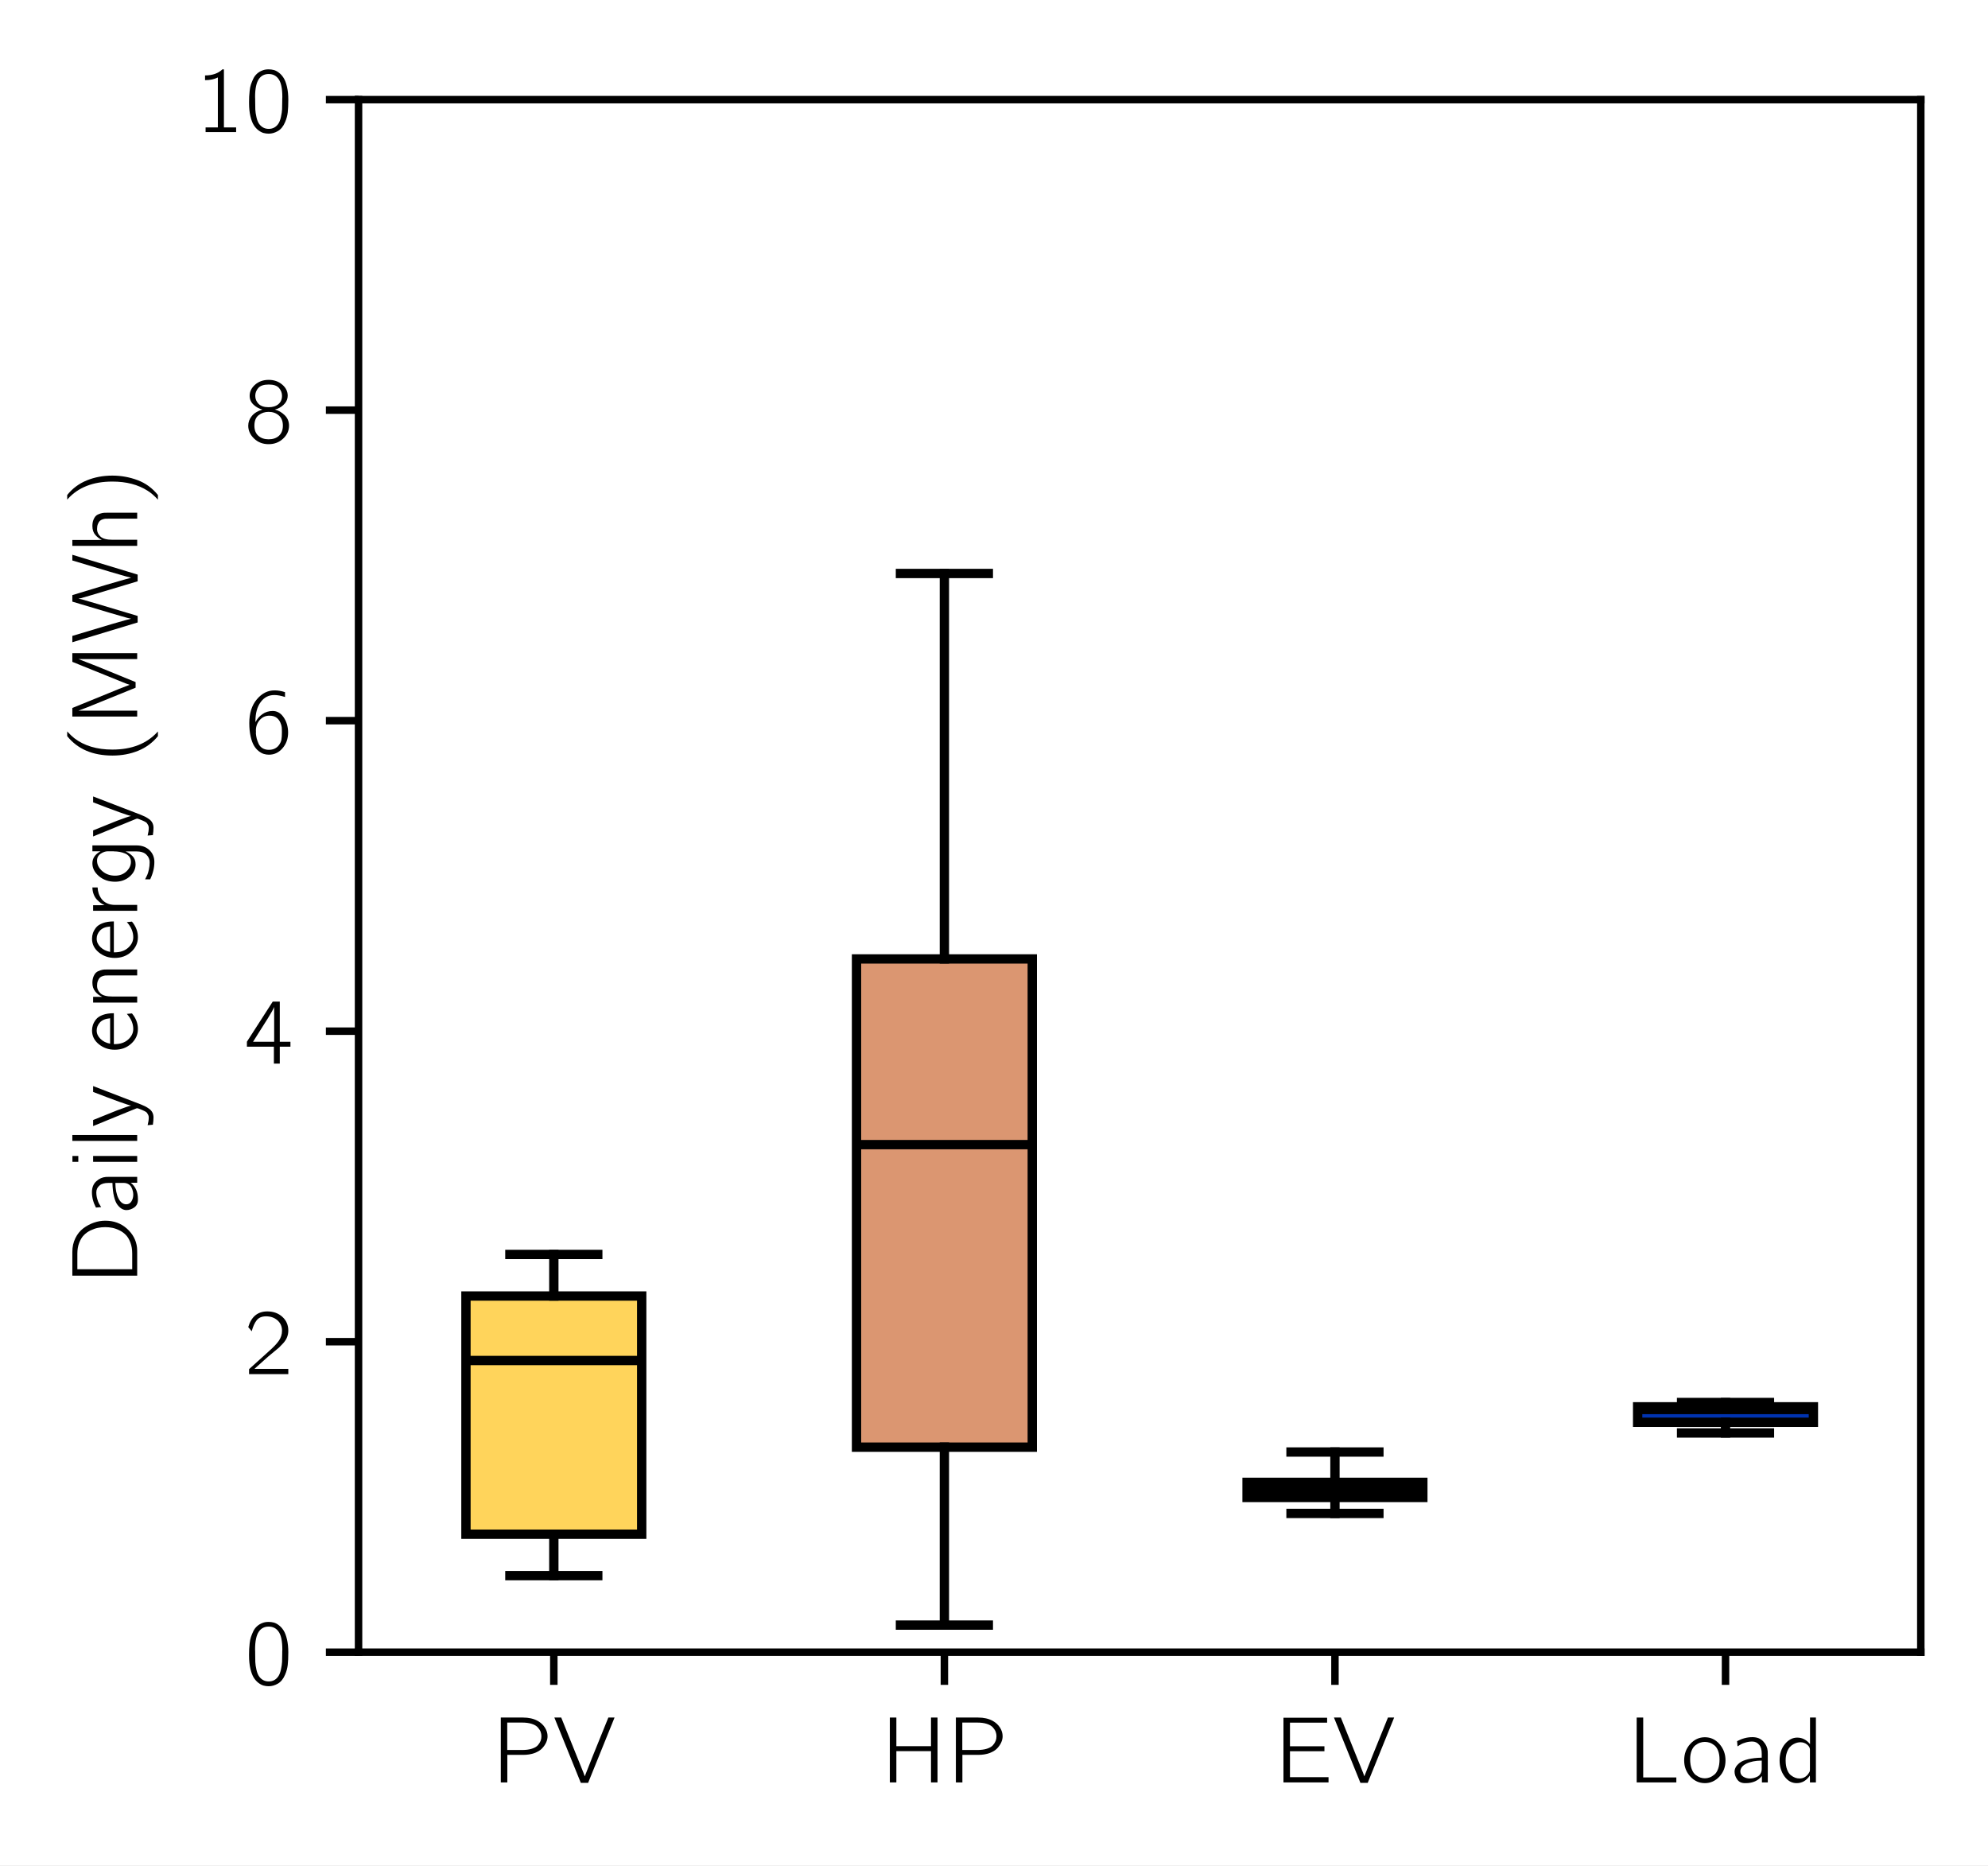
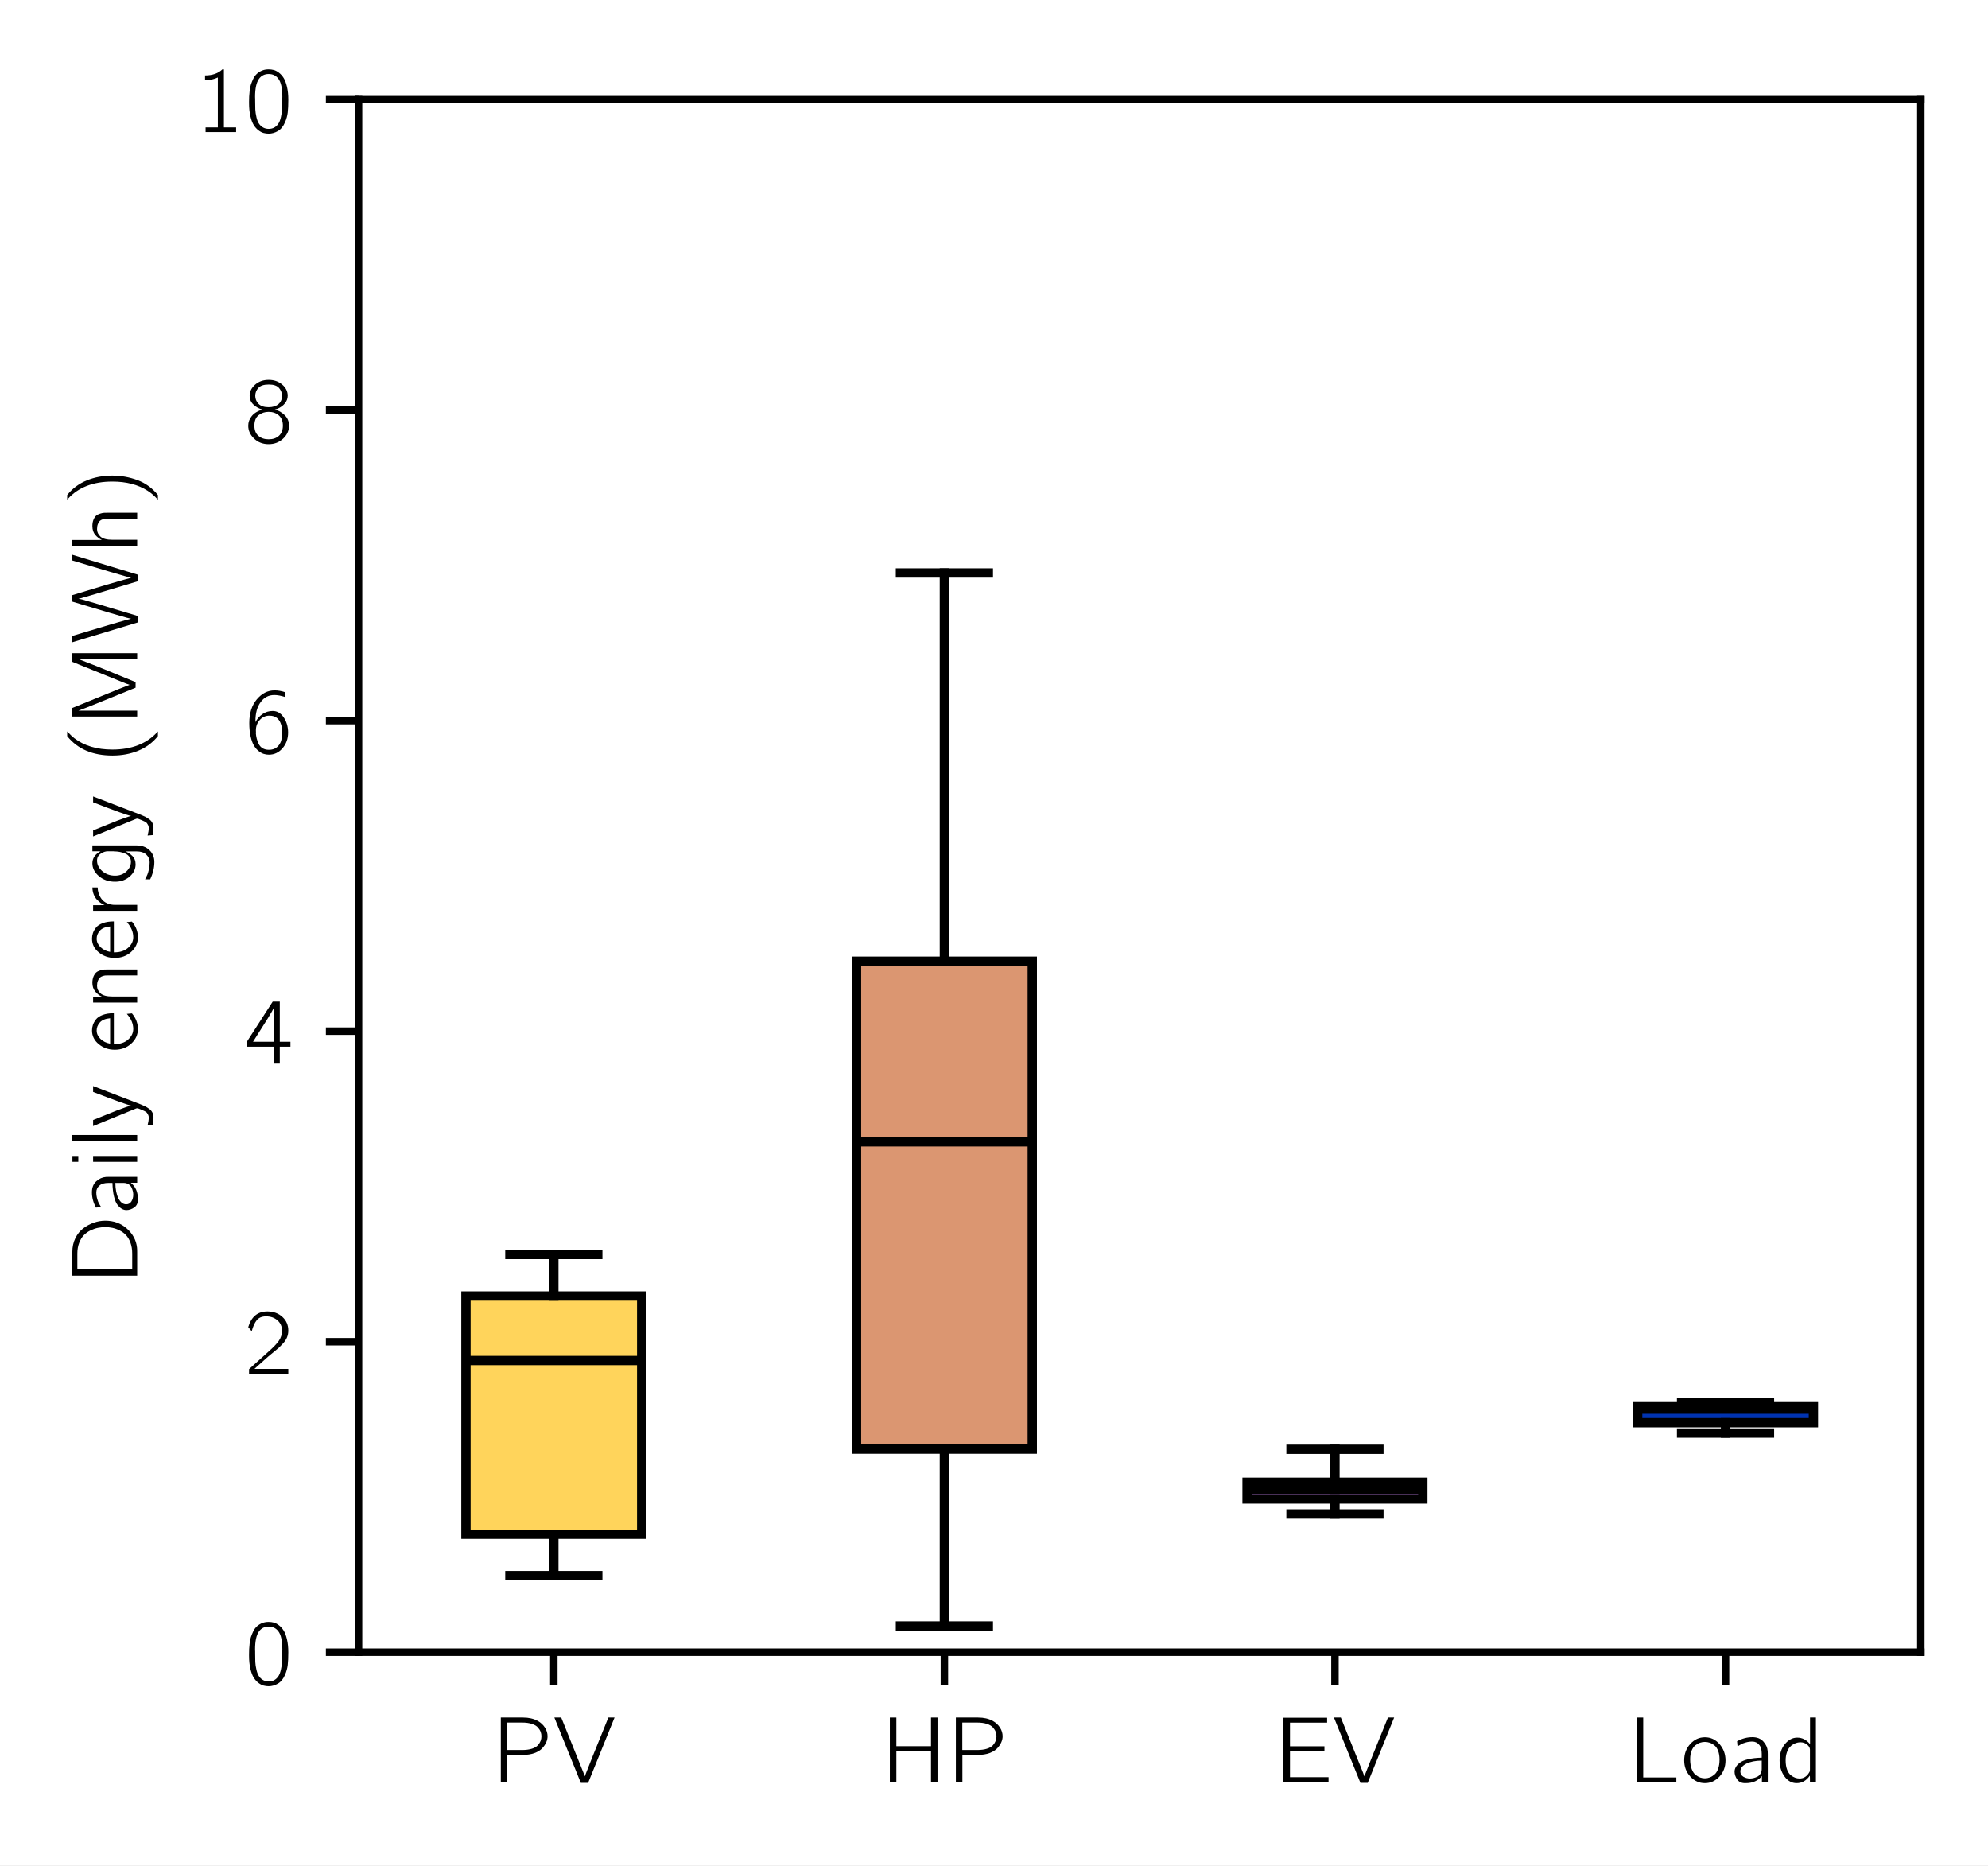
<svg xmlns="http://www.w3.org/2000/svg" xmlns:xlink="http://www.w3.org/1999/xlink" width="213.019pt" height="199.813pt" viewBox="0 0 213.019 199.813" version="1.1">
  <defs>
    <style type="text/css">*{stroke-linejoin: round; stroke-linecap: butt}</style>
  </defs>
  <g id="figure_1">
    <g id="patch_1">
      <path d="M 0 199.813  L 213.019 199.813  L 213.019 0  L 0 0  z " style="fill: #ffffff" />
    </g>
    <g id="axes_1">
      <g id="patch_2">
        <path d="M 38.419 176.994  L 205.819 176.994  L 205.819 10.674  L 38.419 10.674  z " style="fill: #ffffff" />
      </g>
      <g id="matplotlib.axis_1">
        <g id="xtick_1">
          <g id="line2d_1">
            <defs>
-               <path id="mfce9566a0a" d="M 0 0  L 0 3.5  " style="stroke: #000000; stroke-width: 0.8" />
+               <path id="mc4c1a1d834" d="M 0 0  L 0 3.5  " style="stroke: #000000; stroke-width: 0.8" />
            </defs>
            <g>
-               <use xlink:href="#mfce9566a0a" x="59.344" y="176.994" style="stroke: #000000; stroke-width: 0.8" />
+               <use xlink:href="#mc4c1a1d834" x="59.344" y="176.994" style="stroke: #000000; stroke-width: 0.8" />
            </g>
          </g>
          <g id="text_1">
            <g transform="translate(52.68125 190.9427) scale(0.1 -0.1)">
              <defs>
                <path id="CMUBright-Roman-50" d="M 628 0  L 628 4447  L 2150 4447  Q 2738 4447 3156 4219  Q 3475 4041 3654 3758  Q 3834 3475 3834 3163  Q 3834 2956 3740 2745  Q 3647 2534 3462 2336  Q 3278 2138 2937 2013  Q 2597 1888 2163 1888  L 1075 1888  L 1075 0  L 628 0  z M 1069 2222  L 2081 2222  Q 2478 2222 2759 2311  Q 3041 2400 3172 2553  Q 3303 2706 3358 2850  Q 3413 2994 3413 3163  Q 3413 3322 3358 3469  Q 3303 3616 3168 3769  Q 3034 3922 2756 4012  Q 2478 4103 2081 4103  L 1069 4103  L 1069 2222  z " transform="scale(0.015625)" />
                <path id="CMUBright-Roman-56" d="M 91 4447  L 563 4447  L 2094 647  L 2175 416  L 2731 1825  L 3794 4447  L 4219 4447  L 2406 -31  L 1906 -31  L 91 4447  z " transform="scale(0.015625)" />
              </defs>
              <use xlink:href="#CMUBright-Roman-50" />
              <use xlink:href="#CMUBright-Roman-56" x="65.771" />
            </g>
          </g>
        </g>
        <g id="xtick_2">
          <g id="line2d_2">
            <g>
-               <use xlink:href="#mfce9566a0a" x="101.194" y="176.994" style="stroke: #000000; stroke-width: 0.8" />
+               <use xlink:href="#mc4c1a1d834" x="101.194" y="176.994" style="stroke: #000000; stroke-width: 0.8" />
            </g>
          </g>
          <g id="text_2">
            <g transform="translate(94.36797 190.9427) scale(0.1 -0.1)">
              <defs>
                <path id="CMUBright-Roman-48" d="M 628 0  L 628 4447  L 1075 4447  L 1075 2484  L 3450 2484  L 3450 4447  L 3897 4447  L 3897 0  L 3450 0  L 3450 2144  L 1075 2144  L 1075 0  L 628 0  z " transform="scale(0.015625)" />
              </defs>
              <use xlink:href="#CMUBright-Roman-48" />
              <use xlink:href="#CMUBright-Roman-50" x="70.752" />
            </g>
          </g>
        </g>
        <g id="xtick_3">
          <g id="line2d_3">
            <g>
-               <use xlink:href="#mfce9566a0a" x="143.044" y="176.994" style="stroke: #000000; stroke-width: 0.8" />
+               <use xlink:href="#mc4c1a1d834" x="143.044" y="176.994" style="stroke: #000000; stroke-width: 0.8" />
            </g>
          </g>
          <g id="text_3">
            <g transform="translate(136.5445 190.9427) scale(0.1 -0.1)">
              <defs>
                <path id="CMUBright-Roman-45" d="M 628 0  L 628 4434  L 3622 4434  L 3622 4097  L 1075 4097  L 1075 2478  L 3438 2478  L 3438 2138  L 1075 2138  L 1075 359  L 3719 359  L 3719 0  L 628 0  z " transform="scale(0.015625)" />
              </defs>
              <use xlink:href="#CMUBright-Roman-45" />
              <use xlink:href="#CMUBright-Roman-56" x="62.5" />
            </g>
          </g>
        </g>
        <g id="xtick_4">
          <g id="line2d_4">
            <g>
-               <use xlink:href="#mfce9566a0a" x="184.894" y="176.994" style="stroke: #000000; stroke-width: 0.8" />
+               <use xlink:href="#mc4c1a1d834" x="184.894" y="176.994" style="stroke: #000000; stroke-width: 0.8" />
            </g>
          </g>
          <g id="text_4">
            <g transform="translate(174.3938 190.9427) scale(0.1 -0.1)">
              <defs>
                <path id="CMUBright-Roman-4c" d="M 628 0  L 628 4447  L 1075 4447  L 1075 341  L 3347 341  L 3347 0  L 628 0  z " transform="scale(0.015625)" />
                <path id="CMUBright-Roman-6f" d="M 256 1509  Q 256 2181 675 2639  Q 1094 3097 1678 3097  Q 2272 3097 2681 2626  Q 3091 2156 3091 1509  Q 3091 838 2669 394  Q 2247 -50 1678 -50  Q 1091 -50 673 406  Q 256 863 256 1509  z M 666 1588  Q 666 1191 772 916  Q 878 641 1047 512  Q 1216 384 1369 332  Q 1522 281 1678 281  Q 1844 281 2006 342  Q 2169 403 2330 537  Q 2491 672 2586 937  Q 2681 1203 2681 1569  Q 2681 1916 2586 2164  Q 2491 2413 2330 2541  Q 2169 2669 2006 2723  Q 1844 2778 1676 2778  Q 1509 2778 1346 2723  Q 1184 2669 1023 2544  Q 863 2419 764 2173  Q 666 1928 666 1588  z " transform="scale(0.015625)" />
                <path id="CMUBright-Roman-61" d="M 353 738  Q 353 897 436 1047  Q 519 1197 708 1347  Q 897 1497 1284 1590  Q 1672 1684 2216 1697  L 2216 1966  Q 2216 2381 2041 2578  Q 1856 2803 1569 2803  Q 1331 2803 1107 2736  Q 884 2669 811 2623  Q 738 2578 556 2472  L 525 2828  Q 1044 3103 1575 3103  Q 2056 3103 2326 2806  Q 2597 2509 2625 2144  L 2631 1925  L 2631 0  L 2228 0  L 2228 441  Q 1834 -50 1116 -50  Q 1113 -50 1106 -50  L 1063 -50  Q 709 -50 531 206  Q 353 463 353 738  z M 750 750  Q 750 519 951 394  Q 1153 269 1409 269  Q 1525 269 1645 297  Q 1766 325 1903 389  Q 2041 453 2128 595  Q 2216 738 2216 928  L 2216 1497  Q 1569 1491 1159 1286  Q 750 1081 750 750  z " transform="scale(0.015625)" />
                <path id="CMUBright-Roman-64" d="M 294 1509  Q 294 2188 659 2630  Q 1025 3072 1503 3072  Q 2016 3072 2381 2625  L 2381 4447  L 2784 4447  L 2784 0  L 2375 0  L 2375 269  L 2369 469  Q 2016 -50 1459 -50  Q 966 -50 630 412  Q 294 875 294 1509  z M 709 1509  Q 709 1138 809 877  Q 909 616 1065 494  Q 1222 372 1369 320  Q 1516 269 1663 269  Q 2022 269 2259 581  Q 2278 613 2303 652  Q 2328 691 2339 706  Q 2350 722 2359 751  Q 2369 781 2372 815  Q 2375 850 2375 903  L 2375 2253  Q 2375 2438 2179 2595  Q 1984 2753 1722 2753  Q 1619 2753 1503 2726  Q 1388 2700 1241 2620  Q 1094 2541 983 2412  Q 872 2284 790 2046  Q 709 1809 709 1509  z " transform="scale(0.015625)" />
              </defs>
              <use xlink:href="#CMUBright-Roman-4c" />
              <use xlink:href="#CMUBright-Roman-6f" x="56.689" />
              <use xlink:href="#CMUBright-Roman-61" x="109.18" />
              <use xlink:href="#CMUBright-Roman-64" x="158.35" />
            </g>
          </g>
        </g>
      </g>
      <g id="matplotlib.axis_2">
        <g id="ytick_1">
          <g id="line2d_5">
            <defs>
-               <path id="m0d4b3beeb0" d="M 0 0  L -3.5 0  " style="stroke: #000000; stroke-width: 0.8" />
+               <path id="m0370480f74" d="M 0 0  L -3.5 0  " style="stroke: #000000; stroke-width: 0.8" />
            </defs>
            <g>
-               <use xlink:href="#m0d4b3beeb0" x="38.419" y="176.994" style="stroke: #000000; stroke-width: 0.8" />
+               <use xlink:href="#m0370480f74" x="38.419" y="176.994" style="stroke: #000000; stroke-width: 0.8" />
            </g>
          </g>
          <g id="text_5">
            <g transform="translate(26.17031 180.4684) scale(0.1 -0.1)">
              <defs>
                <path id="CMUBright-Roman-30" d="M 331 1984  L 331 2088  Q 331 2294 339 2439  Q 347 2584 372 2831  Q 397 3078 461 3267  Q 525 3456 620 3657  Q 716 3859 880 4006  Q 1044 4153 1259 4231  Q 1444 4303 1678 4300  Q 1856 4300 2025 4256  Q 2194 4213 2380 4070  Q 2566 3928 2703 3708  Q 2841 3488 2931 3103  Q 3022 2719 3022 2216  Q 3022 1684 2983 1348  Q 2944 1013 2803 684  Q 2619 250 2308 70  Q 1997 -109 1678 -109  Q 1500 -109 1329 -64  Q 1159 -19 973 122  Q 788 263 650 483  Q 513 703 422 1090  Q 331 1478 331 1984  z M 744 2413  Q 744 2375 747 2326  Q 750 2278 750 2272  L 750 2150  Q 750 1778 759 1548  Q 769 1319 839 1014  Q 909 709 1038 538  Q 1288 219 1678 219  Q 2088 219 2328 556  Q 2450 728 2517 1036  Q 2584 1344 2595 1567  Q 2606 1791 2606 2163  L 2606 2272  Q 2606 2278 2609 2323  Q 2613 2369 2613 2406  Q 2613 3303 2338 3659  Q 2100 3978 1678 3981  Q 1244 3981 1006 3641  Q 744 3263 744 2413  z " transform="scale(0.015625)" />
              </defs>
              <use xlink:href="#CMUBright-Roman-30" />
            </g>
          </g>
        </g>
        <g id="ytick_2">
          <g id="line2d_6">
            <g>
-               <use xlink:href="#m0d4b3beeb0" x="38.419" y="143.73" style="stroke: #000000; stroke-width: 0.8" />
+               <use xlink:href="#m0370480f74" x="38.419" y="143.73" style="stroke: #000000; stroke-width: 0.8" />
            </g>
          </g>
          <g id="text_6">
            <g transform="translate(26.17031 147.2044) scale(0.1 -0.1)">
              <defs>
                <path id="CMUBright-Roman-32" d="M 275 3225  Q 594 4300 1588 4300  L 1594 4300  Q 2216 4294 2619 3923  Q 3022 3553 3022 2988  Q 3022 2744 2937 2530  Q 2853 2316 2668 2114  Q 2484 1913 2384 1820  Q 2284 1728 2059 1550  Q 1753 1300 1640 1203  Q 1528 1106 697 359  L 3022 359  L 3022 0  L 331 0  L 331 341  L 1684 1563  Q 2144 1966 2367 2278  Q 2591 2591 2591 2981  Q 2591 3416 2278 3689  Q 1966 3963 1497 3963  Q 1069 3963 855 3694  Q 641 3425 513 2938  L 275 3225  z " transform="scale(0.015625)" />
              </defs>
              <use xlink:href="#CMUBright-Roman-32" />
            </g>
          </g>
        </g>
        <g id="ytick_3">
          <g id="line2d_7">
            <g>
-               <use xlink:href="#m0d4b3beeb0" x="38.419" y="110.466" style="stroke: #000000; stroke-width: 0.8" />
+               <use xlink:href="#m0370480f74" x="38.419" y="110.466" style="stroke: #000000; stroke-width: 0.8" />
            </g>
          </g>
          <g id="text_7">
            <g transform="translate(26.17031 113.9404) scale(0.1 -0.1)">
              <defs>
                <path id="CMUBright-Roman-34" d="M 184 1159  L 184 1503  L 1953 4250  L 2438 4250  L 2438 1497  L 3169 1497  L 3169 1159  L 2438 1159  L 2438 0  L 2034 0  L 2034 1159  L 184 1159  z M 603 1497  L 2053 1497  L 2053 3884  Q 1969 3666 1606 3084  L 603 1497  z " transform="scale(0.015625)" />
              </defs>
              <use xlink:href="#CMUBright-Roman-34" />
            </g>
          </g>
        </g>
        <g id="ytick_4">
          <g id="line2d_8">
            <g>
-               <use xlink:href="#m0d4b3beeb0" x="38.419" y="77.202" style="stroke: #000000; stroke-width: 0.8" />
+               <use xlink:href="#m0370480f74" x="38.419" y="77.202" style="stroke: #000000; stroke-width: 0.8" />
            </g>
          </g>
          <g id="text_8">
            <g transform="translate(26.17031 80.67644) scale(0.1 -0.1)">
              <defs>
                <path id="CMUBright-Roman-36" d="M 347 2059  Q 347 3072 864 3686  Q 1381 4300 2075 4300  L 2088 4300  Q 2428 4300 2797 4178  L 2797 3847  Q 2375 3981 2075 3981  L 2059 3981  Q 1478 3981 1123 3492  Q 769 3003 769 2209  Q 769 2197 772 2167  Q 775 2138 775 2125  Q 928 2444 1239 2666  Q 1550 2888 1953 2888  Q 2388 2888 2681 2484  Q 3006 2031 3009 1409  Q 3009 769 2619 325  Q 2241 -109 1691 -109  Q 1513 -109 1342 -57  Q 1172 -6 986 141  Q 800 288 662 522  Q 525 756 436 1151  Q 347 1547 347 2059  z M 794 1388  Q 813 1169 855 1003  Q 897 838 986 642  Q 1075 447 1254 336  Q 1434 225 1691 225  Q 2138 225 2381 550  Q 2516 734 2550 920  Q 2584 1106 2584 1434  Q 2584 1647 2571 1776  Q 2559 1906 2479 2089  Q 2400 2272 2253 2400  Q 2056 2566 1728 2566  Q 1325 2566 1062 2266  Q 800 1966 800 1556  Q 800 1441 806 1388  L 794 1388  z " transform="scale(0.015625)" />
              </defs>
              <use xlink:href="#CMUBright-Roman-36" />
            </g>
          </g>
        </g>
        <g id="ytick_5">
          <g id="line2d_9">
            <g>
-               <use xlink:href="#m0d4b3beeb0" x="38.419" y="43.938" style="stroke: #000000; stroke-width: 0.8" />
+               <use xlink:href="#m0370480f74" x="38.419" y="43.938" style="stroke: #000000; stroke-width: 0.8" />
            </g>
          </g>
          <g id="text_9">
            <g transform="translate(26.17031 47.41244) scale(0.1 -0.1)">
              <defs>
                <path id="CMUBright-Roman-38" d="M 275 1159  Q 275 1519 519 1819  Q 763 2119 1247 2266  Q 906 2350 639 2598  Q 372 2847 372 3206  Q 372 3641 745 3970  Q 1119 4300 1678 4300  Q 2222 4300 2601 3979  Q 2981 3659 2981 3213  Q 2981 2919 2786 2684  Q 2591 2450 2284 2322  L 2100 2266  Q 2466 2175 2769 1884  Q 3072 1594 3072 1159  Q 3072 647 2665 269  Q 2259 -109 1672 -109  Q 1078 -109 676 275  Q 275 659 275 1159  z M 697 1159  Q 697 706 969 465  Q 1241 225 1672 225  Q 2119 225 2384 470  Q 2650 716 2650 1166  Q 2650 1619 2372 1862  Q 2094 2106 1672 2106  Q 1281 2106 989 1879  Q 697 1653 697 1159  z M 756 3206  Q 756 2888 982 2656  Q 1209 2425 1672 2425  Q 2094 2425 2342 2633  Q 2591 2841 2591 3206  Q 2591 3506 2386 3743  Q 2181 3981 1684 3981  Q 1172 3981 964 3743  Q 756 3506 756 3206  z " transform="scale(0.015625)" />
              </defs>
              <use xlink:href="#CMUBright-Roman-38" />
            </g>
          </g>
        </g>
        <g id="ytick_6">
          <g id="line2d_10">
            <g>
-               <use xlink:href="#m0d4b3beeb0" x="38.419" y="10.674" style="stroke: #000000; stroke-width: 0.8" />
+               <use xlink:href="#m0370480f74" x="38.419" y="10.674" style="stroke: #000000; stroke-width: 0.8" />
            </g>
          </g>
          <g id="text_10">
            <g transform="translate(20.92188 14.14844) scale(0.1 -0.1)">
              <defs>
                <path id="CMUBright-Roman-31" d="M 672 3559  L 672 3884  Q 1428 3884 1863 4300  L 1966 4300  L 1966 319  L 2803 319  L 2803 0  L 709 0  L 709 319  L 1550 319  L 1550 3744  Q 1178 3559 672 3559  z " transform="scale(0.015625)" />
              </defs>
              <use xlink:href="#CMUBright-Roman-31" />
              <use xlink:href="#CMUBright-Roman-30" x="52.49" />
            </g>
          </g>
        </g>
        <g id="text_11">
          <g transform="translate(14.7 137.6389) rotate(-90) scale(0.1 -0.1)">
            <defs>
              <path id="CMUBright-Roman-44" d="M 628 0  L 628 4447  L 2253 4447  Q 2778 4447 3200 4239  Q 3622 4031 3875 3695  Q 4128 3359 4262 2971  Q 4397 2584 4397 2188  Q 4397 1309 3853 703  Q 3309 97 2559 13  Q 2450 0 2228 0  L 628 0  z M 1069 341  L 2144 341  Q 2559 341 2886 461  Q 3213 581 3411 770  Q 3609 959 3734 1212  Q 3859 1466 3907 1703  Q 3956 1941 3956 2188  Q 3956 2444 3907 2687  Q 3859 2931 3734 3193  Q 3609 3456 3411 3651  Q 3213 3847 2886 3975  Q 2559 4103 2144 4103  L 1069 4103  L 1069 341  z " transform="scale(0.015625)" />
              <path id="CMUBright-Roman-69" d="M 513 0  L 513 3022  L 916 3022  L 916 0  L 513 0  z M 513 4038  L 513 4441  L 916 4441  L 916 4038  L 513 4038  z " transform="scale(0.015625)" />
              <path id="CMUBright-Roman-6c" d="M 513 0  L 513 4447  L 916 4447  L 916 0  L 513 0  z " transform="scale(0.015625)" />
              <path id="CMUBright-Roman-79" d="M 91 3022  L 506 3022  L 1172 1369  Q 1447 641 1497 416  Q 1541 722 2431 3022  L 2834 3022  L 1575 -250  Q 1503 -434 1442 -553  Q 1381 -672 1276 -819  Q 1172 -966 1022 -1042  Q 872 -1119 684 -1119  Q 453 -1119 184 -1075  L 153 -716  Q 447 -794 684 -794  Q 788 -794 873 -748  Q 959 -703 1007 -665  Q 1056 -628 1120 -500  Q 1184 -372 1200 -326  Q 1216 -281 1288 -103  Q 1313 -31 1313 6  Q 1313 38 1275 128  L 91 3022  z " transform="scale(0.015625)" />
              <path id="CMUBright-Roman-20" transform="scale(0.015625)" />
              <path id="CMUBright-Roman-65" d="M 269 1538  Q 269 2166 647 2631  Q 1025 3097 1588 3097  Q 1784 3097 1967 3036  Q 2150 2975 2342 2828  Q 2534 2681 2653 2364  Q 2772 2047 2772 1600  L 653 1600  L 653 1550  Q 653 969 967 619  Q 1281 269 1691 269  Q 2234 269 2725 709  L 2759 359  Q 2266 -50 1691 -50  Q 1103 -50 686 408  Q 269 866 269 1538  z M 684 1856  L 2425 1856  Q 2381 2344 2134 2561  Q 1888 2778 1588 2778  Q 1263 2778 1009 2515  Q 756 2253 684 1856  z " transform="scale(0.015625)" />
              <path id="CMUBright-Roman-6e" d="M 513 0  L 513 3022  L 909 3022  L 909 2400  Q 1031 2681 1273 2876  Q 1516 3072 1869 3072  Q 2125 3072 2308 2992  Q 2491 2913 2580 2809  Q 2669 2706 2720 2540  Q 2772 2375 2778 2272  Q 2784 2169 2784 2016  L 2784 0  L 2375 0  L 2375 1991  Q 2375 2106 2372 2176  Q 2369 2247 2330 2369  Q 2291 2491 2220 2564  Q 2150 2638 2006 2695  Q 1863 2753 1656 2753  Q 1369 2753 1148 2518  Q 928 2284 928 1678  L 928 0  L 513 0  z " transform="scale(0.015625)" />
              <path id="CMUBright-Roman-72" d="M 513 0  L 513 3022  L 897 3022  L 897 2534  L 903 2234  Q 953 2363 1042 2491  Q 1131 2619 1273 2756  Q 1416 2894 1633 2980  Q 1850 3066 2113 3072  L 2113 2713  Q 1906 2706 1707 2642  Q 1509 2578 1325 2443  Q 1141 2309 1028 2070  Q 916 1831 916 1509  L 916 0  L 513 0  z " transform="scale(0.015625)" />
              <path id="CMUBright-Roman-67" d="M 294 1516  Q 294 2175 675 2623  Q 1056 3072 1556 3072  Q 2075 3072 2381 2516  L 2381 3072  L 2784 3072  L 2784 56  Q 2784 -500 2461 -839  Q 2138 -1178 1644 -1178  Q 1056 -1178 459 -891  L 459 -544  Q 650 -641 770 -695  Q 891 -750 1133 -803  Q 1375 -856 1631 -856  Q 1931 -856 2153 -626  Q 2375 -397 2375 78  L 2375 575  L 2369 800  Q 2266 538 2052 323  Q 1838 109 1484 109  Q 1003 109 648 515  Q 294 922 294 1516  z M 709 1516  Q 709 1047 1001 737  Q 1294 428 1663 428  Q 1859 428 2007 537  Q 2156 647 2229 830  Q 2303 1013 2339 1200  Q 2375 1388 2375 1600  L 2381 1600  L 2381 2022  Q 2381 2253 2214 2503  Q 2047 2753 1741 2753  Q 1331 2753 1020 2393  Q 709 2034 709 1516  z " transform="scale(0.015625)" />
              <path id="CMUBright-Roman-28" d="M 581 1691  Q 581 3731 1913 4800  L 2234 4800  Q 1928 4513 1772 4313  Q 991 3294 991 1703  Q 991 -288 2203 -1394  Q 2228 -1413 2234 -1422  L 1913 -1422  Q 1241 -878 911 -70  Q 581 738 581 1691  z " transform="scale(0.015625)" />
              <path id="CMUBright-Roman-4d" d="M 647 0  L 647 4447  L 1234 4447  L 2528 1275  L 2822 519  L 2913 775  L 4397 4447  L 4991 4447  L 4991 0  L 4588 0  L 4588 4031  L 4091 2753  L 3009 109  L 2625 109  L 1281 3419  L 1050 4031  L 1050 0  L 647 0  z " transform="scale(0.015625)" />
              <path id="CMUBright-Roman-57" d="M 91 4447  L 525 4447  L 1338 1734  Q 1669 594 1703 416  L 1766 691  L 2113 1894  L 2875 4447  L 3322 4447  L 4025 2131  Q 4478 569 4513 416  Q 4531 538 4916 1844  L 5697 4447  L 6088 4447  L 4728 -31  L 4269 -31  L 3291 3238  L 3109 3872  L 3078 4031  L 3028 3788  L 2700 2663  L 1894 -31  L 1447 -31  L 91 4447  z " transform="scale(0.015625)" />
              <path id="CMUBright-Roman-68" d="M 513 0  L 513 4447  L 916 4447  L 916 2694  L 922 2419  Q 1025 2663 1258 2867  Q 1491 3072 1869 3072  Q 2125 3072 2308 2995  Q 2491 2919 2580 2816  Q 2669 2713 2720 2547  Q 2772 2381 2778 2275  Q 2784 2169 2784 2016  L 2784 0  L 2375 0  L 2375 1991  Q 2375 2106 2372 2176  Q 2369 2247 2330 2369  Q 2291 2491 2220 2564  Q 2150 2638 2006 2695  Q 1863 2753 1656 2753  Q 1369 2753 1148 2518  Q 928 2284 928 1678  L 928 0  L 513 0  z " transform="scale(0.015625)" />
              <path id="CMUBright-Roman-29" d="M 372 -1422  Q 763 -1069 984 -716  Q 1613 263 1613 1703  Q 1613 3694 409 4769  Q 378 4794 372 4800  L 691 4800  Q 1363 4263 1692 3459  Q 2022 2656 2022 1703  Q 2022 813 1715 -15  Q 1409 -844 691 -1422  L 372 -1422  z " transform="scale(0.015625)" />
            </defs>
            <use xlink:href="#CMUBright-Roman-44" />
            <use xlink:href="#CMUBright-Roman-61" x="74.561" />
            <use xlink:href="#CMUBright-Roman-69" x="123.73" />
            <use xlink:href="#CMUBright-Roman-6c" x="146.191" />
            <use xlink:href="#CMUBright-Roman-79" x="168.652" />
            <use xlink:href="#CMUBright-Roman-20" x="214.404" />
            <use xlink:href="#CMUBright-Roman-65" x="247.656" />
            <use xlink:href="#CMUBright-Roman-6e" x="294.336" />
            <use xlink:href="#CMUBright-Roman-65" x="345.996" />
            <use xlink:href="#CMUBright-Roman-72" x="392.676" />
            <use xlink:href="#CMUBright-Roman-67" x="427.246" />
            <use xlink:href="#CMUBright-Roman-79" x="478.906" />
            <use xlink:href="#CMUBright-Roman-20" x="524.658" />
            <use xlink:href="#CMUBright-Roman-28" x="557.91" />
            <use xlink:href="#CMUBright-Roman-4d" x="598.682" />
            <use xlink:href="#CMUBright-Roman-57" x="686.963" />
            <use xlink:href="#CMUBright-Roman-68" x="783.643" />
            <use xlink:href="#CMUBright-Roman-29" x="835.303" />
          </g>
        </g>
      </g>
      <g id="patch_3">
-         <path d="M 49.928 164.355  L 68.76 164.355  L 68.76 138.837  L 49.928 138.837  L 49.928 164.355  z " clip-path="url(#p6eb75a61aa)" style="fill: #ffd45b; stroke: #000000; stroke-linejoin: miter" />
+         <path d="M 49.928 164.355  L 68.76 164.355  L 68.76 138.837  L 49.928 138.837  L 49.928 164.355  z " clip-path="url(#p2d3076126c)" style="fill: #ffd45b; stroke: #000000; stroke-linejoin: miter" />
      </g>
      <g id="line2d_11">
-         <path d="M 59.344 164.355  L 59.344 168.793  " clip-path="url(#p6eb75a61aa)" style="fill: none; stroke: #000000; stroke-linecap: square" />
+         <path d="M 59.344 164.355  L 59.344 168.793  " clip-path="url(#p2d3076126c)" style="fill: none; stroke: #000000; stroke-linecap: square" />
      </g>
      <g id="line2d_12">
-         <path d="M 59.344 138.837  L 59.344 134.383  " clip-path="url(#p6eb75a61aa)" style="fill: none; stroke: #000000; stroke-linecap: square" />
+         <path d="M 59.344 138.837  L 59.344 134.383  " clip-path="url(#p2d3076126c)" style="fill: none; stroke: #000000; stroke-linecap: square" />
      </g>
      <g id="line2d_13">
-         <path d="M 54.636 168.793  L 64.052 168.793  " clip-path="url(#p6eb75a61aa)" style="fill: none; stroke: #000000; stroke-linecap: square" />
+         <path d="M 54.636 168.793  L 64.052 168.793  " clip-path="url(#p2d3076126c)" style="fill: none; stroke: #000000; stroke-linecap: square" />
      </g>
      <g id="line2d_14">
-         <path d="M 54.636 134.383  L 64.052 134.383  " clip-path="url(#p6eb75a61aa)" style="fill: none; stroke: #000000; stroke-linecap: square" />
+         <path d="M 54.636 134.383  L 64.052 134.383  " clip-path="url(#p2d3076126c)" style="fill: none; stroke: #000000; stroke-linecap: square" />
      </g>
      <g id="line2d_15" />
      <g id="patch_4">
-         <path d="M 91.778 155.029  L 110.61 155.029  L 110.61 102.727  L 91.778 102.727  L 91.778 155.029  z " clip-path="url(#p6eb75a61aa)" style="fill: #db9671; stroke: #000000; stroke-linejoin: miter" />
+         <path d="M 91.778 155.236  L 110.61 155.236  L 110.61 102.972  L 91.778 102.972  L 91.778 155.236  z " clip-path="url(#p2d3076126c)" style="fill: #db9671; stroke: #000000; stroke-linejoin: miter" />
      </g>
      <g id="line2d_16">
-         <path d="M 101.194 155.029  L 101.194 174.091  " clip-path="url(#p6eb75a61aa)" style="fill: none; stroke: #000000; stroke-linecap: square" />
+         <path d="M 101.194 155.236  L 101.194 174.185  " clip-path="url(#p2d3076126c)" style="fill: none; stroke: #000000; stroke-linecap: square" />
      </g>
      <g id="line2d_17">
-         <path d="M 101.194 102.727  L 101.194 61.436  " clip-path="url(#p6eb75a61aa)" style="fill: none; stroke: #000000; stroke-linecap: square" />
+         <path d="M 101.194 102.972  L 101.194 61.38  " clip-path="url(#p2d3076126c)" style="fill: none; stroke: #000000; stroke-linecap: square" />
      </g>
      <g id="line2d_18">
-         <path d="M 96.486 174.091  L 105.902 174.091  " clip-path="url(#p6eb75a61aa)" style="fill: none; stroke: #000000; stroke-linecap: square" />
+         <path d="M 96.486 174.185  L 105.902 174.185  " clip-path="url(#p2d3076126c)" style="fill: none; stroke: #000000; stroke-linecap: square" />
      </g>
      <g id="line2d_19">
-         <path d="M 96.486 61.436  L 105.902 61.436  " clip-path="url(#p6eb75a61aa)" style="fill: none; stroke: #000000; stroke-linecap: square" />
+         <path d="M 96.486 61.38  L 105.902 61.38  " clip-path="url(#p2d3076126c)" style="fill: none; stroke: #000000; stroke-linecap: square" />
      </g>
      <g id="line2d_20" />
      <g id="patch_5">
-         <path d="M 133.627 160.415  L 152.46 160.415  L 152.46 158.798  L 133.627 158.798  L 133.627 160.415  z " clip-path="url(#p6eb75a61aa)" style="fill: #8d5eaa; stroke: #000000; stroke-linejoin: miter" />
+         <path d="M 133.627 160.581  L 152.46 160.581  L 152.46 158.787  L 133.627 158.787  L 133.627 160.581  z " clip-path="url(#p2d3076126c)" style="fill: #8d5eaa; stroke: #000000; stroke-linejoin: miter" />
      </g>
      <g id="line2d_21">
-         <path d="M 143.044 160.415  L 143.044 162.125  " clip-path="url(#p6eb75a61aa)" style="fill: none; stroke: #000000; stroke-linecap: square" />
+         <path d="M 143.044 160.581  L 143.044 162.187  " clip-path="url(#p2d3076126c)" style="fill: none; stroke: #000000; stroke-linecap: square" />
      </g>
      <g id="line2d_22">
-         <path d="M 143.044 158.798  L 143.044 155.547  " clip-path="url(#p6eb75a61aa)" style="fill: none; stroke: #000000; stroke-linecap: square" />
+         <path d="M 143.044 158.787  L 143.044 155.253  " clip-path="url(#p2d3076126c)" style="fill: none; stroke: #000000; stroke-linecap: square" />
      </g>
      <g id="line2d_23">
-         <path d="M 138.336 162.125  L 147.752 162.125  " clip-path="url(#p6eb75a61aa)" style="fill: none; stroke: #000000; stroke-linecap: square" />
+         <path d="M 138.336 162.187  L 147.752 162.187  " clip-path="url(#p2d3076126c)" style="fill: none; stroke: #000000; stroke-linecap: square" />
      </g>
      <g id="line2d_24">
-         <path d="M 138.336 155.547  L 147.752 155.547  " clip-path="url(#p6eb75a61aa)" style="fill: none; stroke: #000000; stroke-linecap: square" />
+         <path d="M 138.336 155.253  L 147.752 155.253  " clip-path="url(#p2d3076126c)" style="fill: none; stroke: #000000; stroke-linecap: square" />
      </g>
      <g id="line2d_25" />
      <g id="patch_6">
-         <path d="M 175.477 152.363  L 194.31 152.363  L 194.31 150.707  L 175.477 150.707  L 175.477 152.363  z " clip-path="url(#p6eb75a61aa)" style="fill: #0033b0; stroke: #000000; stroke-linejoin: miter" />
+         <path d="M 175.477 152.406  L 194.31 152.406  L 194.31 150.698  L 175.477 150.698  L 175.477 152.406  z " clip-path="url(#p2d3076126c)" style="fill: #0033b0; stroke: #000000; stroke-linejoin: miter" />
      </g>
      <g id="line2d_26">
-         <path d="M 184.894 152.363  L 184.894 153.507  " clip-path="url(#p6eb75a61aa)" style="fill: none; stroke: #000000; stroke-linecap: square" />
+         <path d="M 184.894 152.406  L 184.894 153.514  " clip-path="url(#p2d3076126c)" style="fill: none; stroke: #000000; stroke-linecap: square" />
      </g>
      <g id="line2d_27">
-         <path d="M 184.894 150.707  L 184.894 150.241  " clip-path="url(#p6eb75a61aa)" style="fill: none; stroke: #000000; stroke-linecap: square" />
+         <path d="M 184.894 150.698  L 184.894 150.237  " clip-path="url(#p2d3076126c)" style="fill: none; stroke: #000000; stroke-linecap: square" />
      </g>
      <g id="line2d_28">
-         <path d="M 180.186 153.507  L 189.602 153.507  " clip-path="url(#p6eb75a61aa)" style="fill: none; stroke: #000000; stroke-linecap: square" />
+         <path d="M 180.186 153.514  L 189.602 153.514  " clip-path="url(#p2d3076126c)" style="fill: none; stroke: #000000; stroke-linecap: square" />
      </g>
      <g id="line2d_29">
-         <path d="M 180.186 150.241  L 189.602 150.241  " clip-path="url(#p6eb75a61aa)" style="fill: none; stroke: #000000; stroke-linecap: square" />
+         <path d="M 180.186 150.237  L 189.602 150.237  " clip-path="url(#p2d3076126c)" style="fill: none; stroke: #000000; stroke-linecap: square" />
      </g>
      <g id="line2d_30" />
      <g id="line2d_31">
-         <path d="M 49.928 145.743  L 68.76 145.743  " clip-path="url(#p6eb75a61aa)" style="fill: none; stroke: #000000" />
+         <path d="M 49.928 145.743  L 68.76 145.743  " clip-path="url(#p2d3076126c)" style="fill: none; stroke: #000000" />
      </g>
      <g id="line2d_32">
-         <path d="M 91.778 122.619  L 110.61 122.619  " clip-path="url(#p6eb75a61aa)" style="fill: none; stroke: #000000" />
+         <path d="M 91.778 122.317  L 110.61 122.317  " clip-path="url(#p2d3076126c)" style="fill: none; stroke: #000000" />
      </g>
      <g id="line2d_33">
-         <path d="M 133.627 159.558  L 152.46 159.558  " clip-path="url(#p6eb75a61aa)" style="fill: none; stroke: #000000" />
+         <path d="M 133.627 159.542  L 152.46 159.542  " clip-path="url(#p2d3076126c)" style="fill: none; stroke: #000000" />
      </g>
      <g id="line2d_34">
-         <path d="M 175.477 150.992  L 194.31 150.992  " clip-path="url(#p6eb75a61aa)" style="fill: none; stroke: #000000" />
+         <path d="M 175.477 150.955  L 194.31 150.955  " clip-path="url(#p2d3076126c)" style="fill: none; stroke: #000000" />
      </g>
      <g id="patch_7">
        <path d="M 38.419 176.994  L 38.419 10.674  " style="fill: none; stroke: #000000; stroke-width: 0.8; stroke-linejoin: miter; stroke-linecap: square" />
      </g>
      <g id="patch_8">
        <path d="M 205.819 176.994  L 205.819 10.674  " style="fill: none; stroke: #000000; stroke-width: 0.8; stroke-linejoin: miter; stroke-linecap: square" />
      </g>
      <g id="patch_9">
        <path d="M 38.419 176.994  L 205.819 176.994  " style="fill: none; stroke: #000000; stroke-width: 0.8; stroke-linejoin: miter; stroke-linecap: square" />
      </g>
      <g id="patch_10">
        <path d="M 38.419 10.674  L 205.819 10.674  " style="fill: none; stroke: #000000; stroke-width: 0.8; stroke-linejoin: miter; stroke-linecap: square" />
      </g>
    </g>
  </g>
  <defs>
-     <clipPath id="p6eb75a61aa">
+     <clipPath id="p2d3076126c">
      <rect x="38.419" y="10.674" width="167.4" height="166.32" />
    </clipPath>
  </defs>
</svg>
